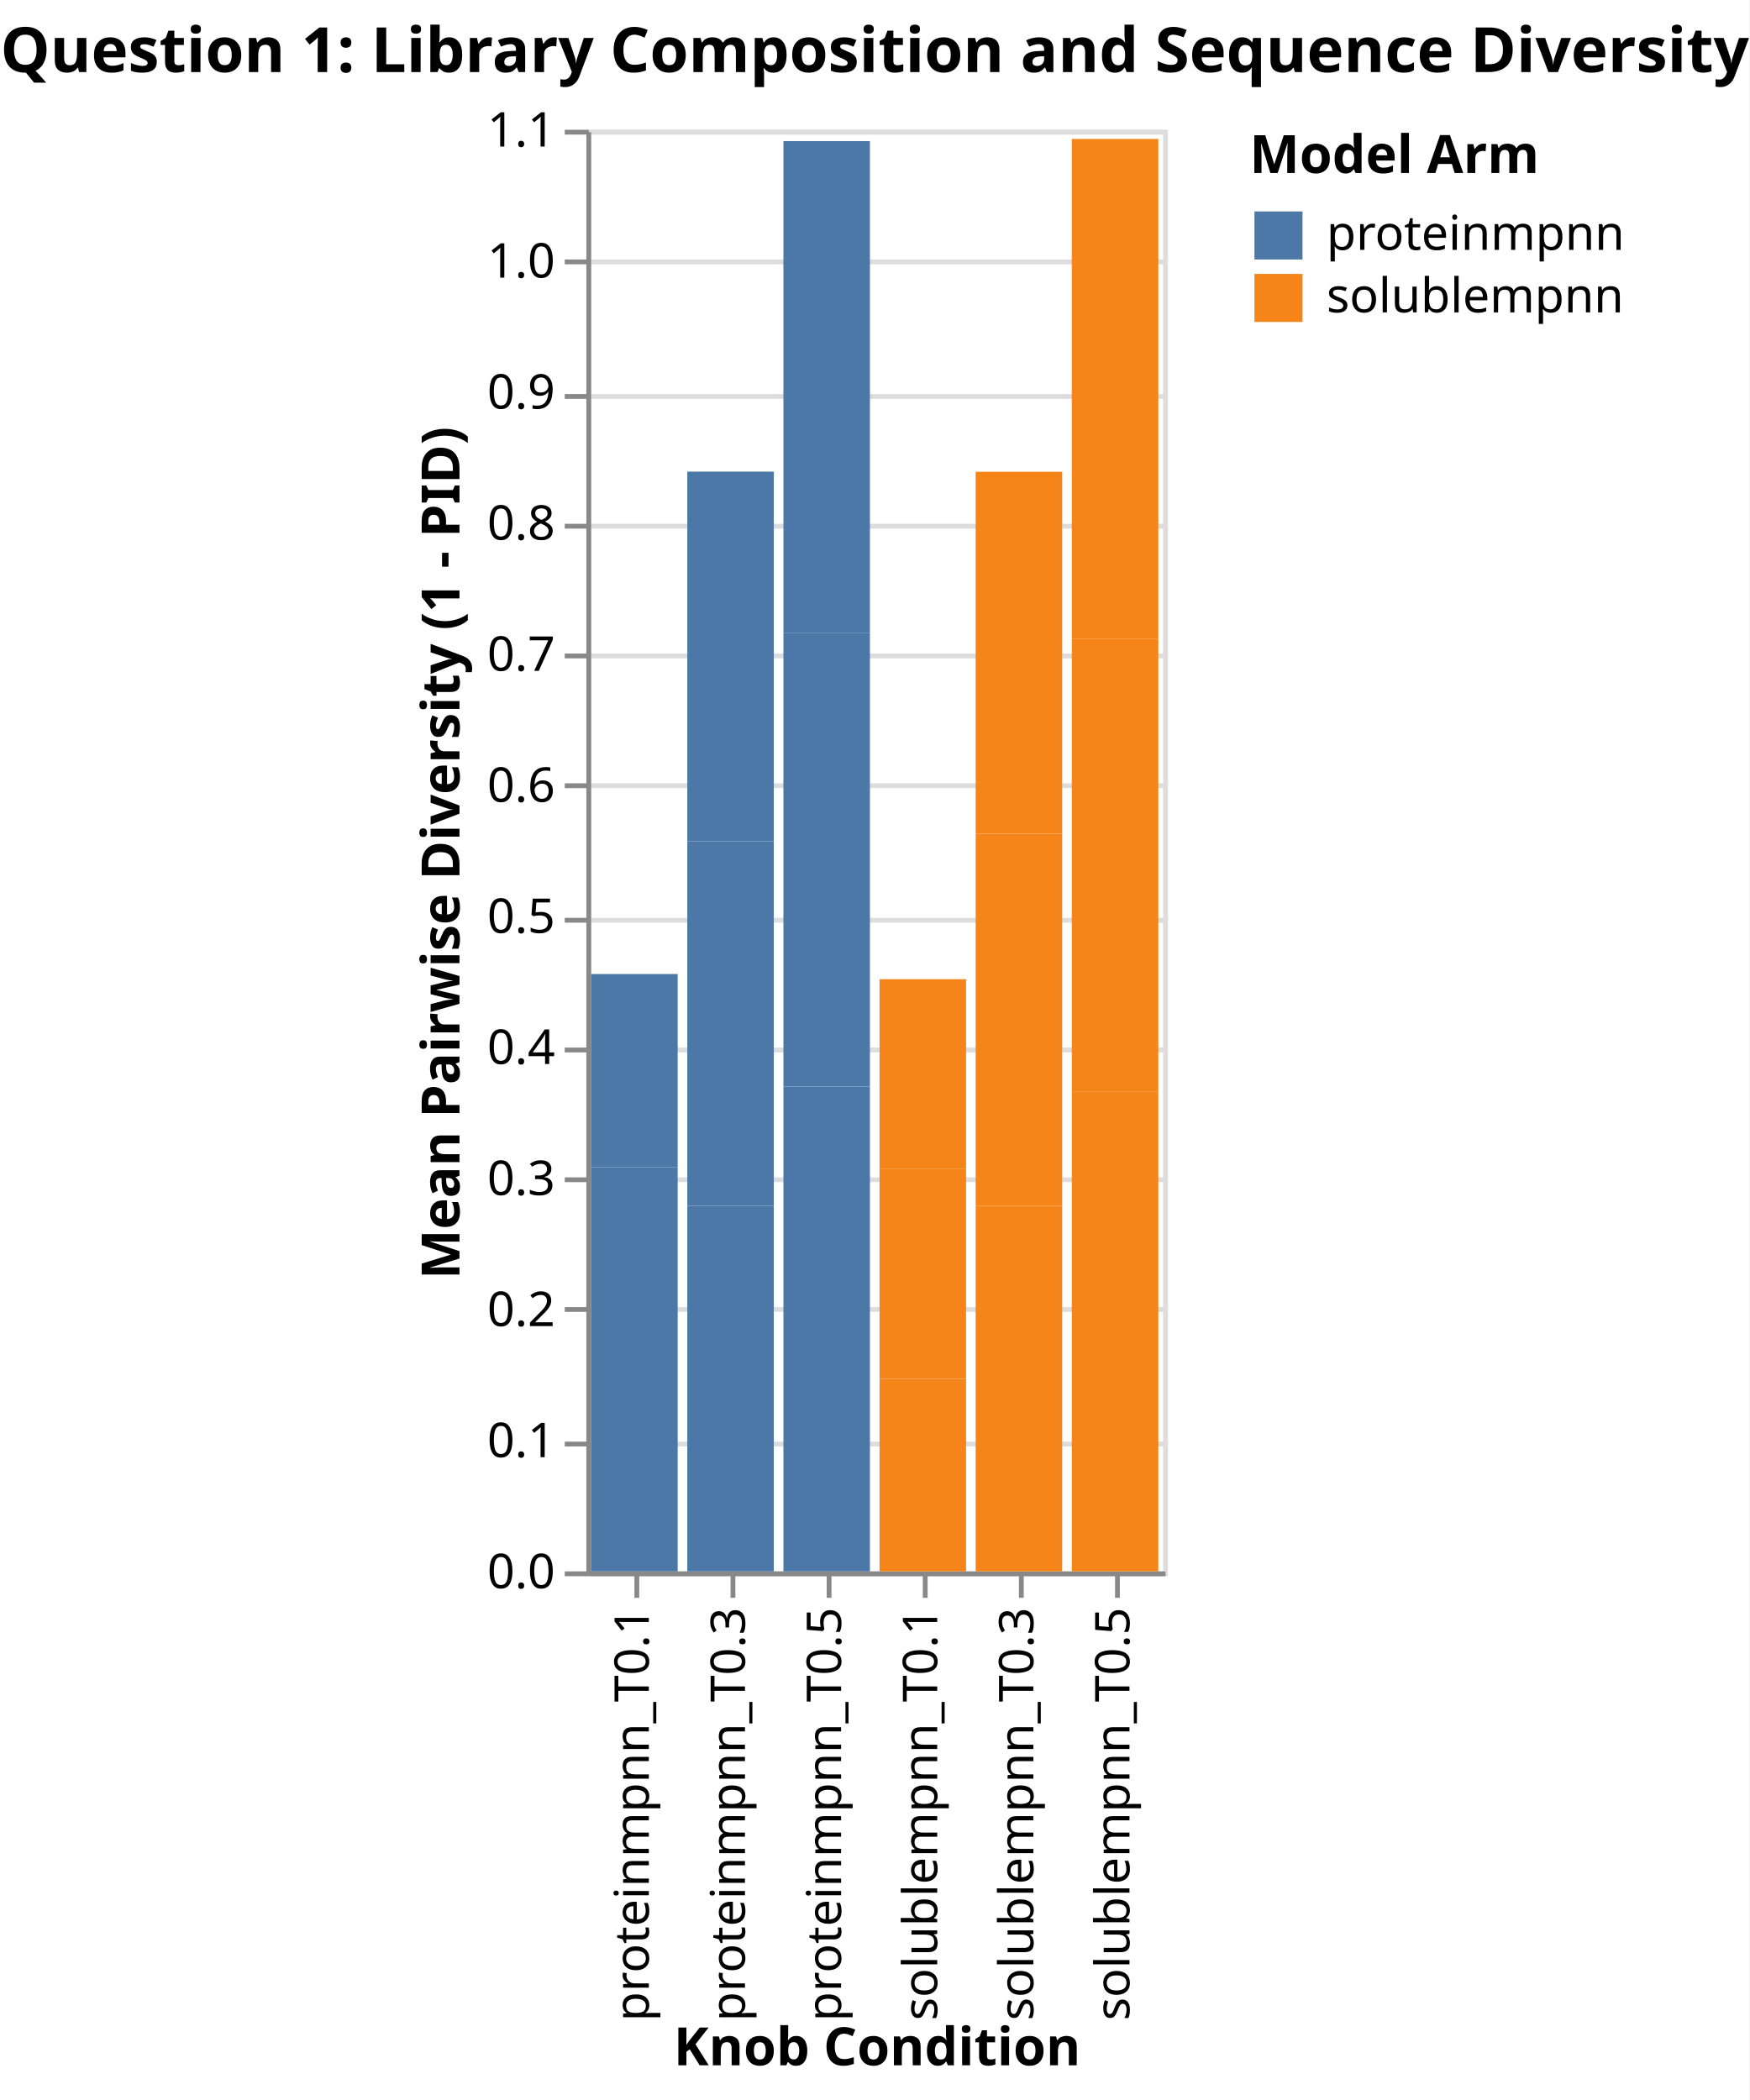
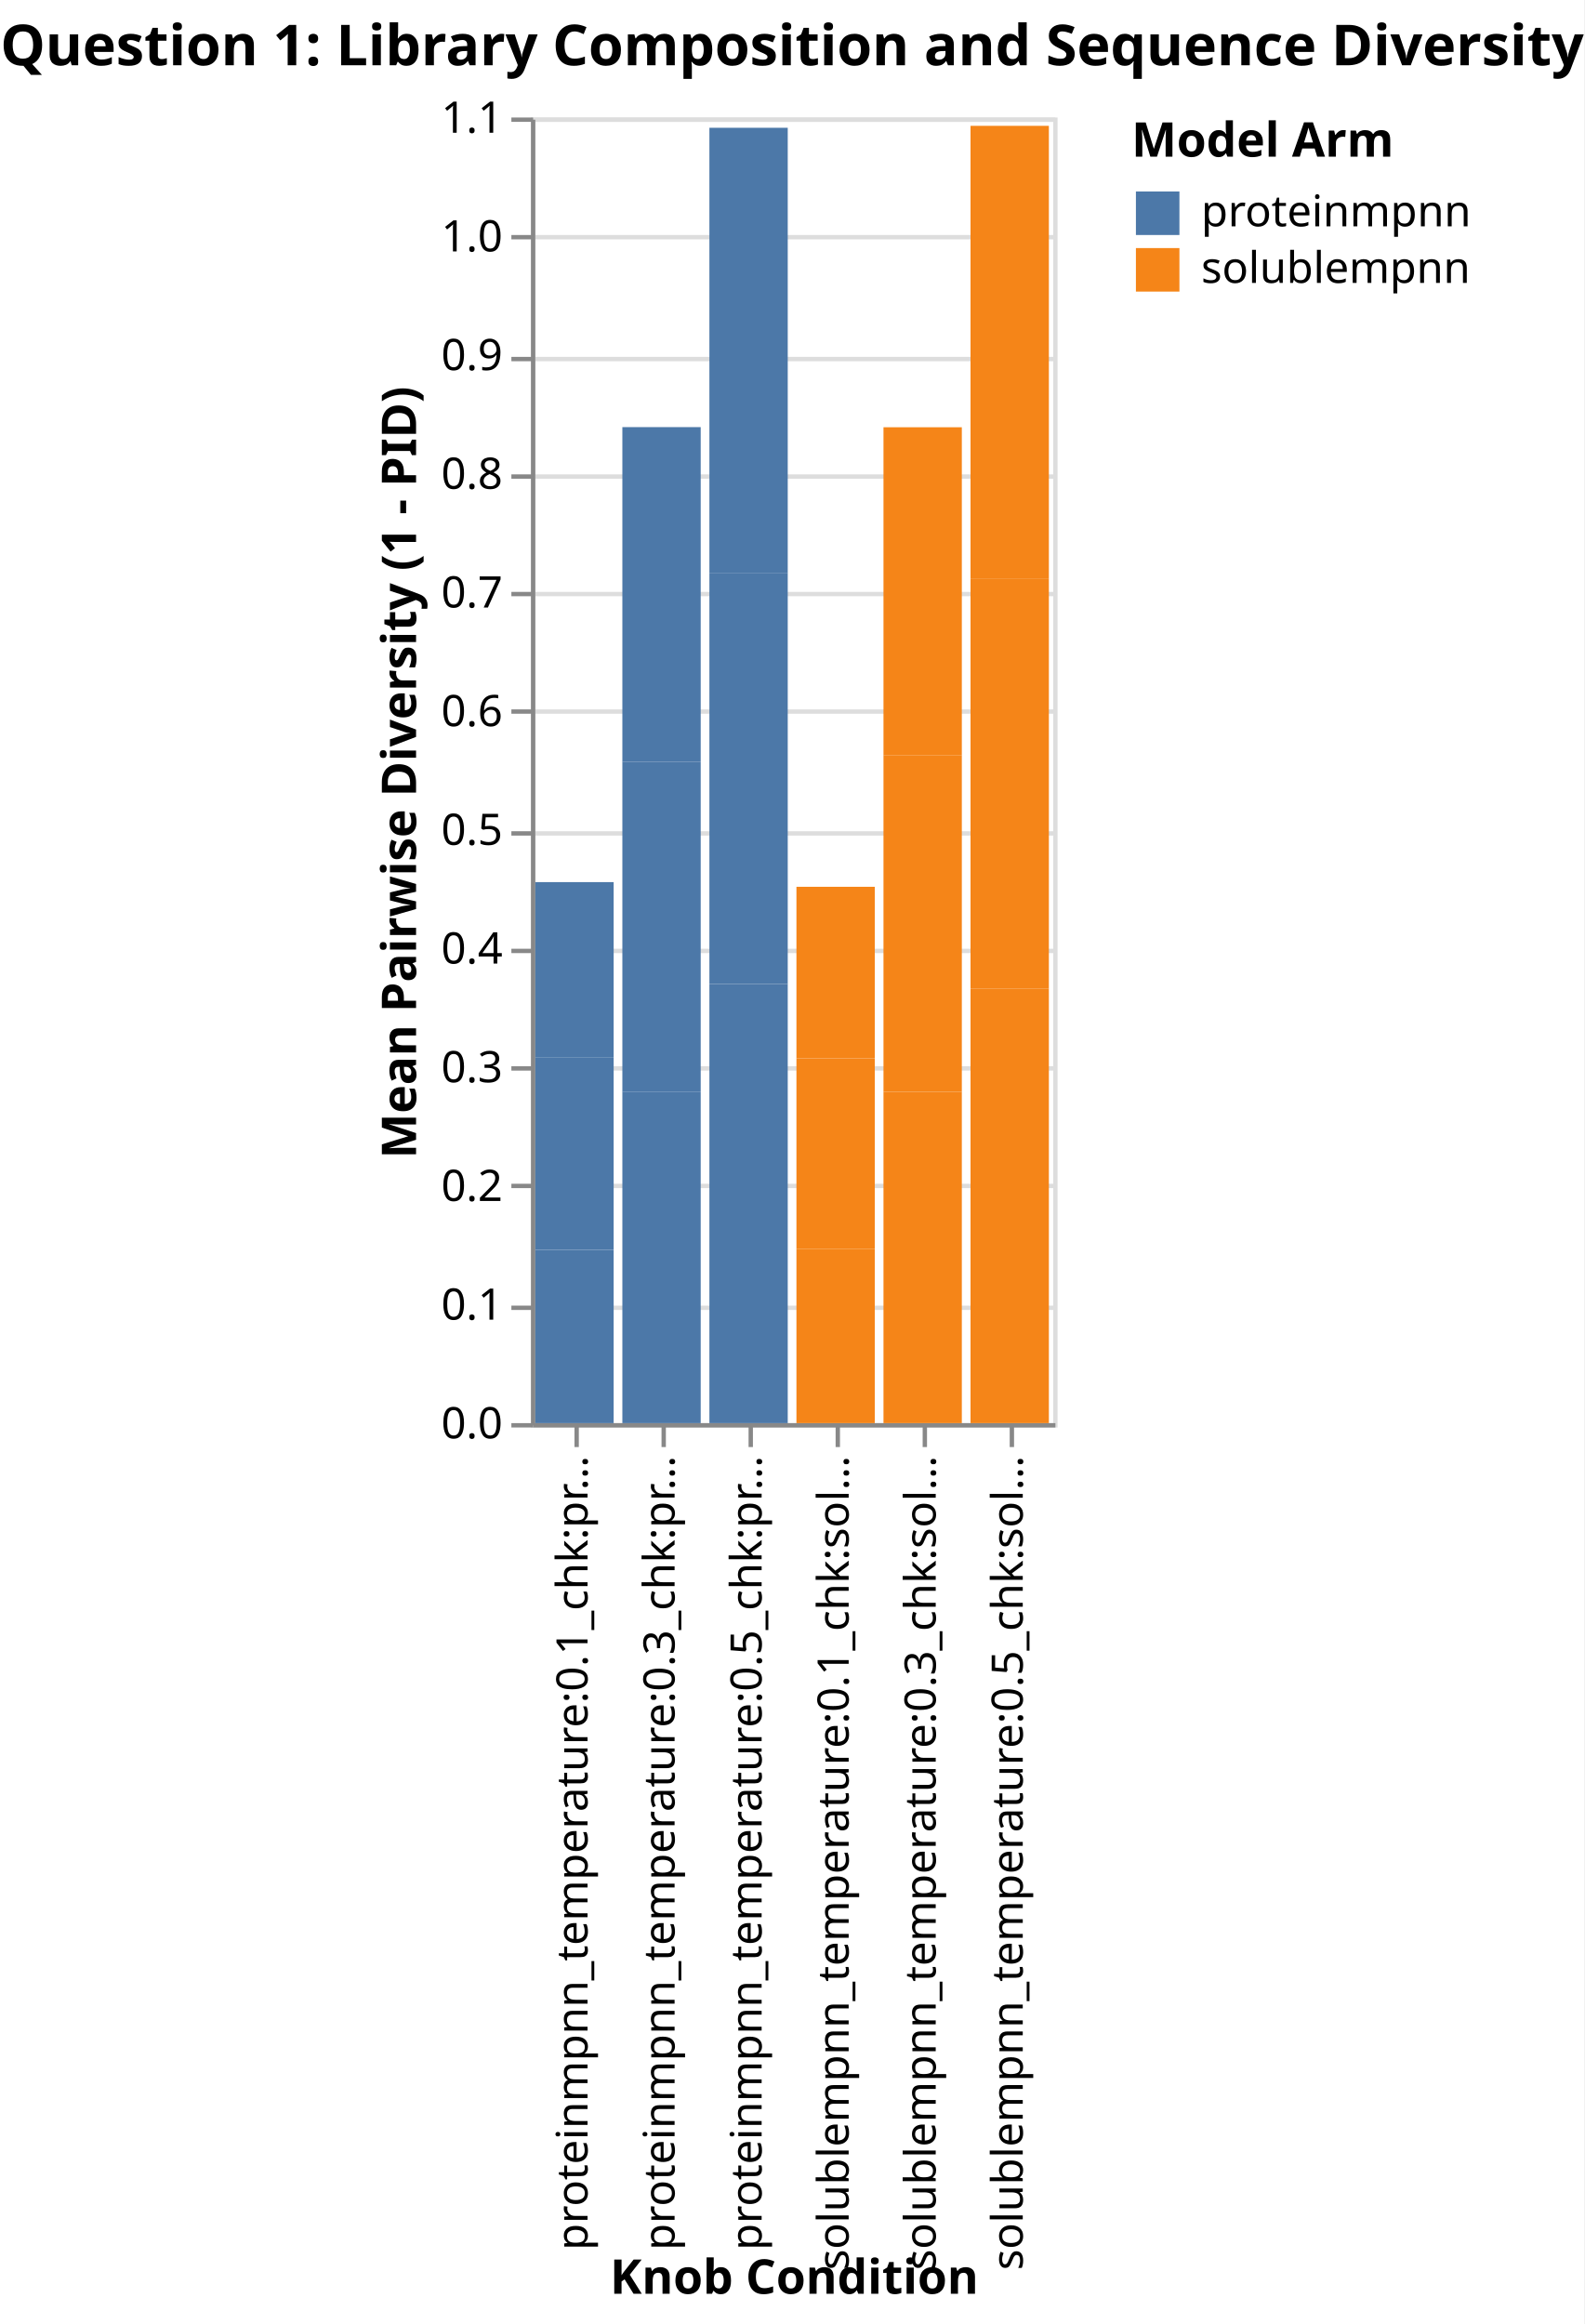
- <svg xmlns="http://www.w3.org/2000/svg" version="1.1" class="marks" width="364" height="437" viewBox="0 0 364 437">
-   <rect width="364" height="437" fill="white" />
-   <g fill="none" stroke-miterlimit="10" transform="translate(122,27)">
+ <svg xmlns="http://www.w3.org/2000/svg" version="1.1" class="marks" width="364" height="534" viewBox="0 0 364 534">
+   <rect width="364" height="534" fill="white" />
+   <g fill="none" stroke-miterlimit="4" transform="translate(122,27)">
    <g class="mark-group role-frame root" role="graphics-object" aria-roledescription="group mark container">
      <g transform="translate(0,0)">
        <path class="background" aria-hidden="true" d="M0.5,0.5h120v300h-120Z" stroke="#ddd" />
        <g>
          <g class="mark-group role-axis" aria-hidden="true">
            <g transform="translate(0.5,0.5)">
              <path class="background" aria-hidden="true" d="M0,0h0v0h0Z" pointer-events="none" />
              <g>
                <g class="mark-rule role-axis-grid" pointer-events="none">
                  <line transform="translate(0,300)" x2="120" y2="0" stroke="#ddd" stroke-width="1" opacity="1" />
                  <line transform="translate(0,273)" x2="120" y2="0" stroke="#ddd" stroke-width="1" opacity="1" />
                  <line transform="translate(0,245)" x2="120" y2="0" stroke="#ddd" stroke-width="1" opacity="1" />
                  <line transform="translate(0,218)" x2="120" y2="0" stroke="#ddd" stroke-width="1" opacity="1" />
                  <line transform="translate(0,191)" x2="120" y2="0" stroke="#ddd" stroke-width="1" opacity="1" />
                  <line transform="translate(0,164)" x2="120" y2="0" stroke="#ddd" stroke-width="1" opacity="1" />
                  <line transform="translate(0,136)" x2="120" y2="0" stroke="#ddd" stroke-width="1" opacity="1" />
                  <line transform="translate(0,109)" x2="120" y2="0" stroke="#ddd" stroke-width="1" opacity="1" />
                  <line transform="translate(0,82)" x2="120" y2="0" stroke="#ddd" stroke-width="1" opacity="1" />
                  <line transform="translate(0,55)" x2="120" y2="0" stroke="#ddd" stroke-width="1" opacity="1" />
                  <line transform="translate(0,27)" x2="120" y2="0" stroke="#ddd" stroke-width="1" opacity="1" />
                  <line transform="translate(0,0)" x2="120" y2="0" stroke="#ddd" stroke-width="1" opacity="1" />
                </g>
              </g>
              <path class="foreground" aria-hidden="true" d="" pointer-events="none" display="none" />
            </g>
          </g>
-           <g class="mark-group role-axis" role="graphics-symbol" aria-roledescription="axis" aria-label="X-axis titled 'Knob Condition' for a discrete scale with 6 values: proteinmpnn_T0.1, proteinmpnn_T0.3, proteinmpnn_T0.5, solublempnn_T0.1, solublempnn_T0.3, solublempnn_T0.5">
+           <g class="mark-group role-axis" role="graphics-symbol" aria-roledescription="axis" aria-label="X-axis titled 'Knob Condition' for a discrete scale with 6 values: proteinmpnn_temperature:0.1_chk:proteinmpnn_v_48_020, proteinmpnn_temperature:0.3_chk:proteinmpnn_v_48_020, proteinmpnn_temperature:0.5_chk:proteinmpnn_v_48_020, solublempnn_temperature:0.1_chk:solublempnn_v_48_020, solublempnn_temperature:0.3_chk:solublempnn_v_48_020, solublempnn_temperature:0.5_chk:solublempnn_v_48_020">
            <g transform="translate(0.5,300.5)">
              <path class="background" aria-hidden="true" d="M0,0h0v0h0Z" pointer-events="none" />
              <g>
                <g class="mark-rule role-axis-tick" pointer-events="none">
                  <line transform="translate(10,0)" x2="0" y2="5" stroke="#888" stroke-width="1" opacity="1" />
                  <line transform="translate(30,0)" x2="0" y2="5" stroke="#888" stroke-width="1" opacity="1" />
                  <line transform="translate(50,0)" x2="0" y2="5" stroke="#888" stroke-width="1" opacity="1" />
                  <line transform="translate(70,0)" x2="0" y2="5" stroke="#888" stroke-width="1" opacity="1" />
                  <line transform="translate(90,0)" x2="0" y2="5" stroke="#888" stroke-width="1" opacity="1" />
                  <line transform="translate(110,0)" x2="0" y2="5" stroke="#888" stroke-width="1" opacity="1" />
                </g>
                <g class="mark-text role-axis-label" pointer-events="none">
-                   <text text-anchor="end" transform="translate(9.5,7) rotate(270) translate(0,3)" font-family="sans-serif" font-size="10px" fill="#000" opacity="1">proteinmpnn_T0.1</text>
-                   <text text-anchor="end" transform="translate(29.5,7) rotate(270) translate(0,3)" font-family="sans-serif" font-size="10px" fill="#000" opacity="1">proteinmpnn_T0.3</text>
-                   <text text-anchor="end" transform="translate(49.5,7) rotate(270) translate(0,3)" font-family="sans-serif" font-size="10px" fill="#000" opacity="1">proteinmpnn_T0.5</text>
-                   <text text-anchor="end" transform="translate(69.5,7) rotate(270) translate(0,3)" font-family="sans-serif" font-size="10px" fill="#000" opacity="1">solublempnn_T0.1</text>
-                   <text text-anchor="end" transform="translate(89.5,7) rotate(270) translate(0,3)" font-family="sans-serif" font-size="10px" fill="#000" opacity="1">solublempnn_T0.3</text>
-                   <text text-anchor="end" transform="translate(109.5,7) rotate(270) translate(0,3)" font-family="sans-serif" font-size="10px" fill="#000" opacity="1">solublempnn_T0.5</text>
+                   <text text-anchor="end" transform="translate(9.5,7) rotate(270) translate(0,3)" font-family="sans-serif" font-size="10px" fill="#000" opacity="1">proteinmpnn_temperature:0.1_chk:pr…</text>
+                   <text text-anchor="end" transform="translate(29.5,7) rotate(270) translate(0,3)" font-family="sans-serif" font-size="10px" fill="#000" opacity="1">proteinmpnn_temperature:0.3_chk:pr…</text>
+                   <text text-anchor="end" transform="translate(49.5,7) rotate(270) translate(0,3)" font-family="sans-serif" font-size="10px" fill="#000" opacity="1">proteinmpnn_temperature:0.5_chk:pr…</text>
+                   <text text-anchor="end" transform="translate(69.5,7) rotate(270) translate(0,3)" font-family="sans-serif" font-size="10px" fill="#000" opacity="1">solublempnn_temperature:0.1_chk:sol…</text>
+                   <text text-anchor="end" transform="translate(89.5,7) rotate(270) translate(0,3)" font-family="sans-serif" font-size="10px" fill="#000" opacity="1">solublempnn_temperature:0.3_chk:sol…</text>
+                   <text text-anchor="end" transform="translate(109.5,7) rotate(270) translate(0,3)" font-family="sans-serif" font-size="10px" fill="#000" opacity="1">solublempnn_temperature:0.5_chk:sol…</text>
                </g>
                <g class="mark-rule role-axis-domain" pointer-events="none">
                  <line transform="translate(0,0)" x2="120" y2="0" stroke="#888" stroke-width="1" opacity="1" />
                </g>
                <g class="mark-text role-axis-title" pointer-events="none">
-                   <text text-anchor="middle" transform="translate(60,102.2754)" font-family="sans-serif" font-size="11px" font-weight="bold" fill="#000" opacity="1">Knob Condition</text>
+                   <text text-anchor="middle" transform="translate(60,199.5459)" font-family="sans-serif" font-size="11px" font-weight="bold" fill="#000" opacity="1">Knob Condition</text>
                </g>
              </g>
              <path class="foreground" aria-hidden="true" d="" pointer-events="none" display="none" />
            </g>
          </g>
          <g class="mark-group role-axis" role="graphics-symbol" aria-roledescription="axis" aria-label="Y-axis titled 'Mean Pairwise Diversity (1 - PID)' for a linear scale with values from 0.0 to 1.1">
            <g transform="translate(0.5,0.5)">
              <path class="background" aria-hidden="true" d="M0,0h0v0h0Z" pointer-events="none" />
              <g>
                <g class="mark-rule role-axis-tick" pointer-events="none">
                  <line transform="translate(0,300)" x2="-5" y2="0" stroke="#888" stroke-width="1" opacity="1" />
                  <line transform="translate(0,273)" x2="-5" y2="0" stroke="#888" stroke-width="1" opacity="1" />
                  <line transform="translate(0,245)" x2="-5" y2="0" stroke="#888" stroke-width="1" opacity="1" />
                  <line transform="translate(0,218)" x2="-5" y2="0" stroke="#888" stroke-width="1" opacity="1" />
                  <line transform="translate(0,191)" x2="-5" y2="0" stroke="#888" stroke-width="1" opacity="1" />
                  <line transform="translate(0,164)" x2="-5" y2="0" stroke="#888" stroke-width="1" opacity="1" />
                  <line transform="translate(0,136)" x2="-5" y2="0" stroke="#888" stroke-width="1" opacity="1" />
                  <line transform="translate(0,109)" x2="-5" y2="0" stroke="#888" stroke-width="1" opacity="1" />
                  <line transform="translate(0,82)" x2="-5" y2="0" stroke="#888" stroke-width="1" opacity="1" />
                  <line transform="translate(0,55)" x2="-5" y2="0" stroke="#888" stroke-width="1" opacity="1" />
                  <line transform="translate(0,27)" x2="-5" y2="0" stroke="#888" stroke-width="1" opacity="1" />
                  <line transform="translate(0,0)" x2="-5" y2="0" stroke="#888" stroke-width="1" opacity="1" />
                </g>
                <g class="mark-text role-axis-label" pointer-events="none">
                  <text text-anchor="end" transform="translate(-7,303)" font-family="sans-serif" font-size="10px" fill="#000" opacity="1">0.0</text>
                  <text text-anchor="end" transform="translate(-7,275.7273)" font-family="sans-serif" font-size="10px" fill="#000" opacity="1">0.1</text>
                  <text text-anchor="end" transform="translate(-7,248.4545)" font-family="sans-serif" font-size="10px" fill="#000" opacity="1">0.2</text>
                  <text text-anchor="end" transform="translate(-7,221.1818)" font-family="sans-serif" font-size="10px" fill="#000" opacity="1">0.3</text>
                  <text text-anchor="end" transform="translate(-7,193.9091)" font-family="sans-serif" font-size="10px" fill="#000" opacity="1">0.4</text>
                  <text text-anchor="end" transform="translate(-7,166.6364)" font-family="sans-serif" font-size="10px" fill="#000" opacity="1">0.5</text>
                  <text text-anchor="end" transform="translate(-7,139.3636)" font-family="sans-serif" font-size="10px" fill="#000" opacity="1">0.6</text>
                  <text text-anchor="end" transform="translate(-7,112.0909)" font-family="sans-serif" font-size="10px" fill="#000" opacity="1">0.7</text>
                  <text text-anchor="end" transform="translate(-7,84.81818)" font-family="sans-serif" font-size="10px" fill="#000" opacity="1">0.8</text>
                  <text text-anchor="end" transform="translate(-7,57.54545)" font-family="sans-serif" font-size="10px" fill="#000" opacity="1">0.9</text>
                  <text text-anchor="end" transform="translate(-7,30.27273)" font-family="sans-serif" font-size="10px" fill="#000" opacity="1">1.0</text>
                  <text text-anchor="end" transform="translate(-7,3)" font-family="sans-serif" font-size="10px" fill="#000" opacity="1">1.1</text>
                </g>
                <g class="mark-rule role-axis-domain" pointer-events="none">
                  <line transform="translate(0,300)" x2="0" y2="-300" stroke="#888" stroke-width="1" opacity="1" />
                </g>
                <g class="mark-text role-axis-title" pointer-events="none">
                  <text text-anchor="middle" transform="translate(-24.90137,150) rotate(-90) translate(0,-2)" font-family="sans-serif" font-size="11px" font-weight="bold" fill="#000" opacity="1">Mean Pairwise Diversity (1 - PID)</text>
                </g>
              </g>
              <path class="foreground" aria-hidden="true" d="" pointer-events="none" display="none" />
            </g>
          </g>
          <g class="mark-rect role-mark marks" role="graphics-object" aria-roledescription="rect mark container">
-             <path aria-label="Knob Condition: proteinmpnn_T0.1; Mean Pairwise Diversity (1 - PID): 0.145942982456; Model Arm: proteinmpnn" role="graphics-symbol" aria-roledescription="bar" d="M1,260.197h18v39.803h-18Z" fill="#4c78a8" />
-             <path aria-label="Knob Condition: proteinmpnn_T0.1; Mean Pairwise Diversity (1 - PID): 0.162390350877; Model Arm: proteinmpnn" role="graphics-symbol" aria-roledescription="bar" d="M1,215.909h18v44.288h-18Z" fill="#4c78a8" />
-             <path aria-label="Knob Condition: proteinmpnn_T0.1; Mean Pairwise Diversity (1 - PID): 0.147478070175; Model Arm: proteinmpnn" role="graphics-symbol" aria-roledescription="bar" d="M1,175.688h18v40.221h-18Z" fill="#4c78a8" />
-             <path aria-label="Knob Condition: proteinmpnn_T0.3; Mean Pairwise Diversity (1 - PID): 0.278947368421; Model Arm: proteinmpnn" role="graphics-symbol" aria-roledescription="bar" d="M21,223.923h18v76.077h-18Z" fill="#4c78a8" />
-             <path aria-label="Knob Condition: proteinmpnn_T0.3; Mean Pairwise Diversity (1 - PID): 0.278070175439; Model Arm: proteinmpnn" role="graphics-symbol" aria-roledescription="bar" d="M21,148.086h18v75.837h-18Z" fill="#4c78a8" />
-             <path aria-label="Knob Condition: proteinmpnn_T0.3; Mean Pairwise Diversity (1 - PID): 0.282127192982; Model Arm: proteinmpnn" role="graphics-symbol" aria-roledescription="bar" d="M21,71.142h18v76.944h-18Z" fill="#4c78a8" />
-             <path aria-label="Knob Condition: proteinmpnn_T0.5; Mean Pairwise Diversity (1 - PID): 0.369956140351; Model Arm: proteinmpnn" role="graphics-symbol" aria-roledescription="bar" d="M41,199.103h18v100.897h-18Z" fill="#4c78a8" />
-             <path aria-label="Knob Condition: proteinmpnn_T0.5; Mean Pairwise Diversity (1 - PID): 0.345942982456; Model Arm: proteinmpnn" role="graphics-symbol" aria-roledescription="bar" d="M41,104.755h18v94.348h-18Z" fill="#4c78a8" />
-             <path aria-label="Knob Condition: proteinmpnn_T0.5; Mean Pairwise Diversity (1 - PID): 0.375438596491; Model Arm: proteinmpnn" role="graphics-symbol" aria-roledescription="bar" d="M41,2.362h18v102.392h-18Z" fill="#4c78a8" />
-             <path aria-label="Knob Condition: solublempnn_T0.1; Mean Pairwise Diversity (1 - PID): 0.146929824561; Model Arm: solublempnn" role="graphics-symbol" aria-roledescription="bar" d="M61,259.928h18v40.072h-18Z" fill="#f58518" />
-             <path aria-label="Knob Condition: solublempnn_T0.1; Mean Pairwise Diversity (1 - PID): 0.160416666667; Model Arm: solublempnn" role="graphics-symbol" aria-roledescription="bar" d="M61,216.178h18v43.75h-18Z" fill="#f58518" />
-             <path aria-label="Knob Condition: solublempnn_T0.1; Mean Pairwise Diversity (1 - PID): 0.14451754386; Model Arm: solublempnn" role="graphics-symbol" aria-roledescription="bar" d="M61,176.764h18v39.414h-18Z" fill="#f58518" />
-             <path aria-label="Knob Condition: solublempnn_T0.3; Mean Pairwise Diversity (1 - PID): 0.279057017544; Model Arm: solublempnn" role="graphics-symbol" aria-roledescription="bar" d="M81,223.894h18v76.106h-18Z" fill="#f58518" />
-             <path aria-label="Knob Condition: solublempnn_T0.3; Mean Pairwise Diversity (1 - PID): 0.283771929825; Model Arm: solublempnn" role="graphics-symbol" aria-roledescription="bar" d="M81,146.501h18v77.392h-18Z" fill="#f58518" />
-             <path aria-label="Knob Condition: solublempnn_T0.3; Mean Pairwise Diversity (1 - PID): 0.276206140351; Model Arm: solublempnn" role="graphics-symbol" aria-roledescription="bar" d="M81,71.172h18v75.329h-18Z" fill="#f58518" />
-             <path aria-label="Knob Condition: solublempnn_T0.5; Mean Pairwise Diversity (1 - PID): 0.365899122807; Model Arm: solublempnn" role="graphics-symbol" aria-roledescription="bar" d="M101,200.209h18v99.791h-18Z" fill="#f58518" />
-             <path aria-label="Knob Condition: solublempnn_T0.5; Mean Pairwise Diversity (1 - PID): 0.345833333333; Model Arm: solublempnn" role="graphics-symbol" aria-roledescription="bar" d="M101,105.891h18v94.318h-18Z" fill="#f58518" />
-             <path aria-label="Knob Condition: solublempnn_T0.5; Mean Pairwise Diversity (1 - PID): 0.38125; Model Arm: solublempnn" role="graphics-symbol" aria-roledescription="bar" d="M101,1.914h18v103.977h-18Z" fill="#f58518" />
+             <path aria-label="Knob Condition: proteinmpnn_temperature:0.1_chk:proteinmpnn_v_48_020; Mean Pairwise Diversity (1 - PID): 0.145942982456; Model Arm: proteinmpnn" role="graphics-symbol" aria-roledescription="bar" d="M1,260.197h18v39.803h-18Z" fill="#4c78a8" />
+             <path aria-label="Knob Condition: proteinmpnn_temperature:0.1_chk:proteinmpnn_v_48_020; Mean Pairwise Diversity (1 - PID): 0.162390350877; Model Arm: proteinmpnn" role="graphics-symbol" aria-roledescription="bar" d="M1,215.909h18v44.288h-18Z" fill="#4c78a8" />
+             <path aria-label="Knob Condition: proteinmpnn_temperature:0.1_chk:proteinmpnn_v_48_020; Mean Pairwise Diversity (1 - PID): 0.147478070175; Model Arm: proteinmpnn" role="graphics-symbol" aria-roledescription="bar" d="M1,175.688h18v40.221h-18Z" fill="#4c78a8" />
+             <path aria-label="Knob Condition: proteinmpnn_temperature:0.3_chk:proteinmpnn_v_48_020; Mean Pairwise Diversity (1 - PID): 0.278947368421; Model Arm: proteinmpnn" role="graphics-symbol" aria-roledescription="bar" d="M21,223.923h18v76.077h-18Z" fill="#4c78a8" />
+             <path aria-label="Knob Condition: proteinmpnn_temperature:0.3_chk:proteinmpnn_v_48_020; Mean Pairwise Diversity (1 - PID): 0.278070175439; Model Arm: proteinmpnn" role="graphics-symbol" aria-roledescription="bar" d="M21,148.086h18v75.837h-18Z" fill="#4c78a8" />
+             <path aria-label="Knob Condition: proteinmpnn_temperature:0.3_chk:proteinmpnn_v_48_020; Mean Pairwise Diversity (1 - PID): 0.282127192982; Model Arm: proteinmpnn" role="graphics-symbol" aria-roledescription="bar" d="M21,71.142h18v76.944h-18Z" fill="#4c78a8" />
+             <path aria-label="Knob Condition: proteinmpnn_temperature:0.5_chk:proteinmpnn_v_48_020; Mean Pairwise Diversity (1 - PID): 0.369956140351; Model Arm: proteinmpnn" role="graphics-symbol" aria-roledescription="bar" d="M41,199.103h18v100.897h-18Z" fill="#4c78a8" />
+             <path aria-label="Knob Condition: proteinmpnn_temperature:0.5_chk:proteinmpnn_v_48_020; Mean Pairwise Diversity (1 - PID): 0.345942982456; Model Arm: proteinmpnn" role="graphics-symbol" aria-roledescription="bar" d="M41,104.755h18v94.348h-18Z" fill="#4c78a8" />
+             <path aria-label="Knob Condition: proteinmpnn_temperature:0.5_chk:proteinmpnn_v_48_020; Mean Pairwise Diversity (1 - PID): 0.375438596491; Model Arm: proteinmpnn" role="graphics-symbol" aria-roledescription="bar" d="M41,2.362h18v102.392h-18Z" fill="#4c78a8" />
+             <path aria-label="Knob Condition: solublempnn_temperature:0.1_chk:solublempnn_v_48_020; Mean Pairwise Diversity (1 - PID): 0.146929824561; Model Arm: solublempnn" role="graphics-symbol" aria-roledescription="bar" d="M61,259.928h18v40.072h-18Z" fill="#f58518" />
+             <path aria-label="Knob Condition: solublempnn_temperature:0.1_chk:solublempnn_v_48_020; Mean Pairwise Diversity (1 - PID): 0.160416666667; Model Arm: solublempnn" role="graphics-symbol" aria-roledescription="bar" d="M61,216.178h18v43.75h-18Z" fill="#f58518" />
+             <path aria-label="Knob Condition: solublempnn_temperature:0.1_chk:solublempnn_v_48_020; Mean Pairwise Diversity (1 - PID): 0.14451754386; Model Arm: solublempnn" role="graphics-symbol" aria-roledescription="bar" d="M61,176.764h18v39.414h-18Z" fill="#f58518" />
+             <path aria-label="Knob Condition: solublempnn_temperature:0.3_chk:solublempnn_v_48_020; Mean Pairwise Diversity (1 - PID): 0.279057017544; Model Arm: solublempnn" role="graphics-symbol" aria-roledescription="bar" d="M81,223.894h18v76.106h-18Z" fill="#f58518" />
+             <path aria-label="Knob Condition: solublempnn_temperature:0.3_chk:solublempnn_v_48_020; Mean Pairwise Diversity (1 - PID): 0.283771929825; Model Arm: solublempnn" role="graphics-symbol" aria-roledescription="bar" d="M81,146.501h18v77.392h-18Z" fill="#f58518" />
+             <path aria-label="Knob Condition: solublempnn_temperature:0.3_chk:solublempnn_v_48_020; Mean Pairwise Diversity (1 - PID): 0.276206140351; Model Arm: solublempnn" role="graphics-symbol" aria-roledescription="bar" d="M81,71.172h18v75.329h-18Z" fill="#f58518" />
+             <path aria-label="Knob Condition: solublempnn_temperature:0.5_chk:solublempnn_v_48_020; Mean Pairwise Diversity (1 - PID): 0.365899122807; Model Arm: solublempnn" role="graphics-symbol" aria-roledescription="bar" d="M101,200.209h18v99.791h-18Z" fill="#f58518" />
+             <path aria-label="Knob Condition: solublempnn_temperature:0.5_chk:solublempnn_v_48_020; Mean Pairwise Diversity (1 - PID): 0.345833333333; Model Arm: solublempnn" role="graphics-symbol" aria-roledescription="bar" d="M101,105.891h18v94.318h-18Z" fill="#f58518" />
+             <path aria-label="Knob Condition: solublempnn_temperature:0.5_chk:solublempnn_v_48_020; Mean Pairwise Diversity (1 - PID): 0.38125; Model Arm: solublempnn" role="graphics-symbol" aria-roledescription="bar" d="M101,1.914h18v103.977h-18Z" fill="#f58518" />
          </g>
          <g class="mark-group role-legend" role="graphics-symbol" aria-roledescription="legend" aria-label="Symbol legend titled 'Model Arm' for fill color with 2 values: proteinmpnn, solublempnn">
            <g transform="translate(138,0)">
              <path class="background" aria-hidden="true" d="M0,0h73v40h-73Z" pointer-events="none" />
              <g>
                <g class="mark-group role-legend-entry">
                  <g transform="translate(0,16)">
                    <path class="background" aria-hidden="true" d="M0,0h0v0h0Z" pointer-events="none" />
                    <g>
                      <g class="mark-group role-scope" role="graphics-object" aria-roledescription="group mark container">
                        <g transform="translate(0,0)">
                          <path class="background" aria-hidden="true" d="M0,0h72.704v11h-72.704Z" pointer-events="none" opacity="1" />
                          <g>
                            <g class="mark-symbol role-legend-symbol" pointer-events="none">
                              <path transform="translate(6,6)" d="M-5,-5h10v10h-10Z" fill="#4c78a8" stroke-width="1.5" opacity="1" />
                            </g>
                            <g class="mark-text role-legend-label" pointer-events="none">
                              <text text-anchor="start" transform="translate(16,9)" font-family="sans-serif" font-size="10px" fill="#000" opacity="1">proteinmpnn</text>
                            </g>
                          </g>
                          <path class="foreground" aria-hidden="true" d="" pointer-events="none" display="none" />
                        </g>
                        <g transform="translate(0,13)">
                          <path class="background" aria-hidden="true" d="M0,0h72.704v11h-72.704Z" pointer-events="none" opacity="1" />
                          <g>
                            <g class="mark-symbol role-legend-symbol" pointer-events="none">
                              <path transform="translate(6,6)" d="M-5,-5h10v10h-10Z" fill="#f58518" stroke-width="1.5" opacity="1" />
                            </g>
                            <g class="mark-text role-legend-label" pointer-events="none">
                              <text text-anchor="start" transform="translate(16,9)" font-family="sans-serif" font-size="10px" fill="#000" opacity="1">solublempnn</text>
                            </g>
                          </g>
                          <path class="foreground" aria-hidden="true" d="" pointer-events="none" display="none" />
                        </g>
                      </g>
                    </g>
                    <path class="foreground" aria-hidden="true" d="" pointer-events="none" display="none" />
                  </g>
                </g>
                <g class="mark-text role-legend-title" pointer-events="none">
                  <text text-anchor="start" transform="translate(0,9)" font-family="sans-serif" font-size="11px" font-weight="bold" fill="#000" opacity="1">Model Arm</text>
                </g>
              </g>
              <path class="foreground" aria-hidden="true" d="" pointer-events="none" display="none" />
            </g>
          </g>
          <g class="mark-group role-title">
            <g transform="translate(60,-22)">
              <path class="background" aria-hidden="true" d="M0,0h0v0h0Z" pointer-events="none" />
              <g>
                <g class="mark-text role-title-text" role="graphics-symbol" aria-roledescription="title" aria-label="Title text 'Question 1: Library Composition and Sequence Diversity'" pointer-events="none">
                  <text text-anchor="middle" transform="translate(0,10)" font-family="sans-serif" font-size="13px" font-weight="bold" fill="#000" opacity="1">Question 1: Library Composition and Sequence Diversity</text>
                </g>
              </g>
              <path class="foreground" aria-hidden="true" d="" pointer-events="none" display="none" />
            </g>
          </g>
        </g>
        <path class="foreground" aria-hidden="true" d="" display="none" />
      </g>
    </g>
  </g>
</svg>
